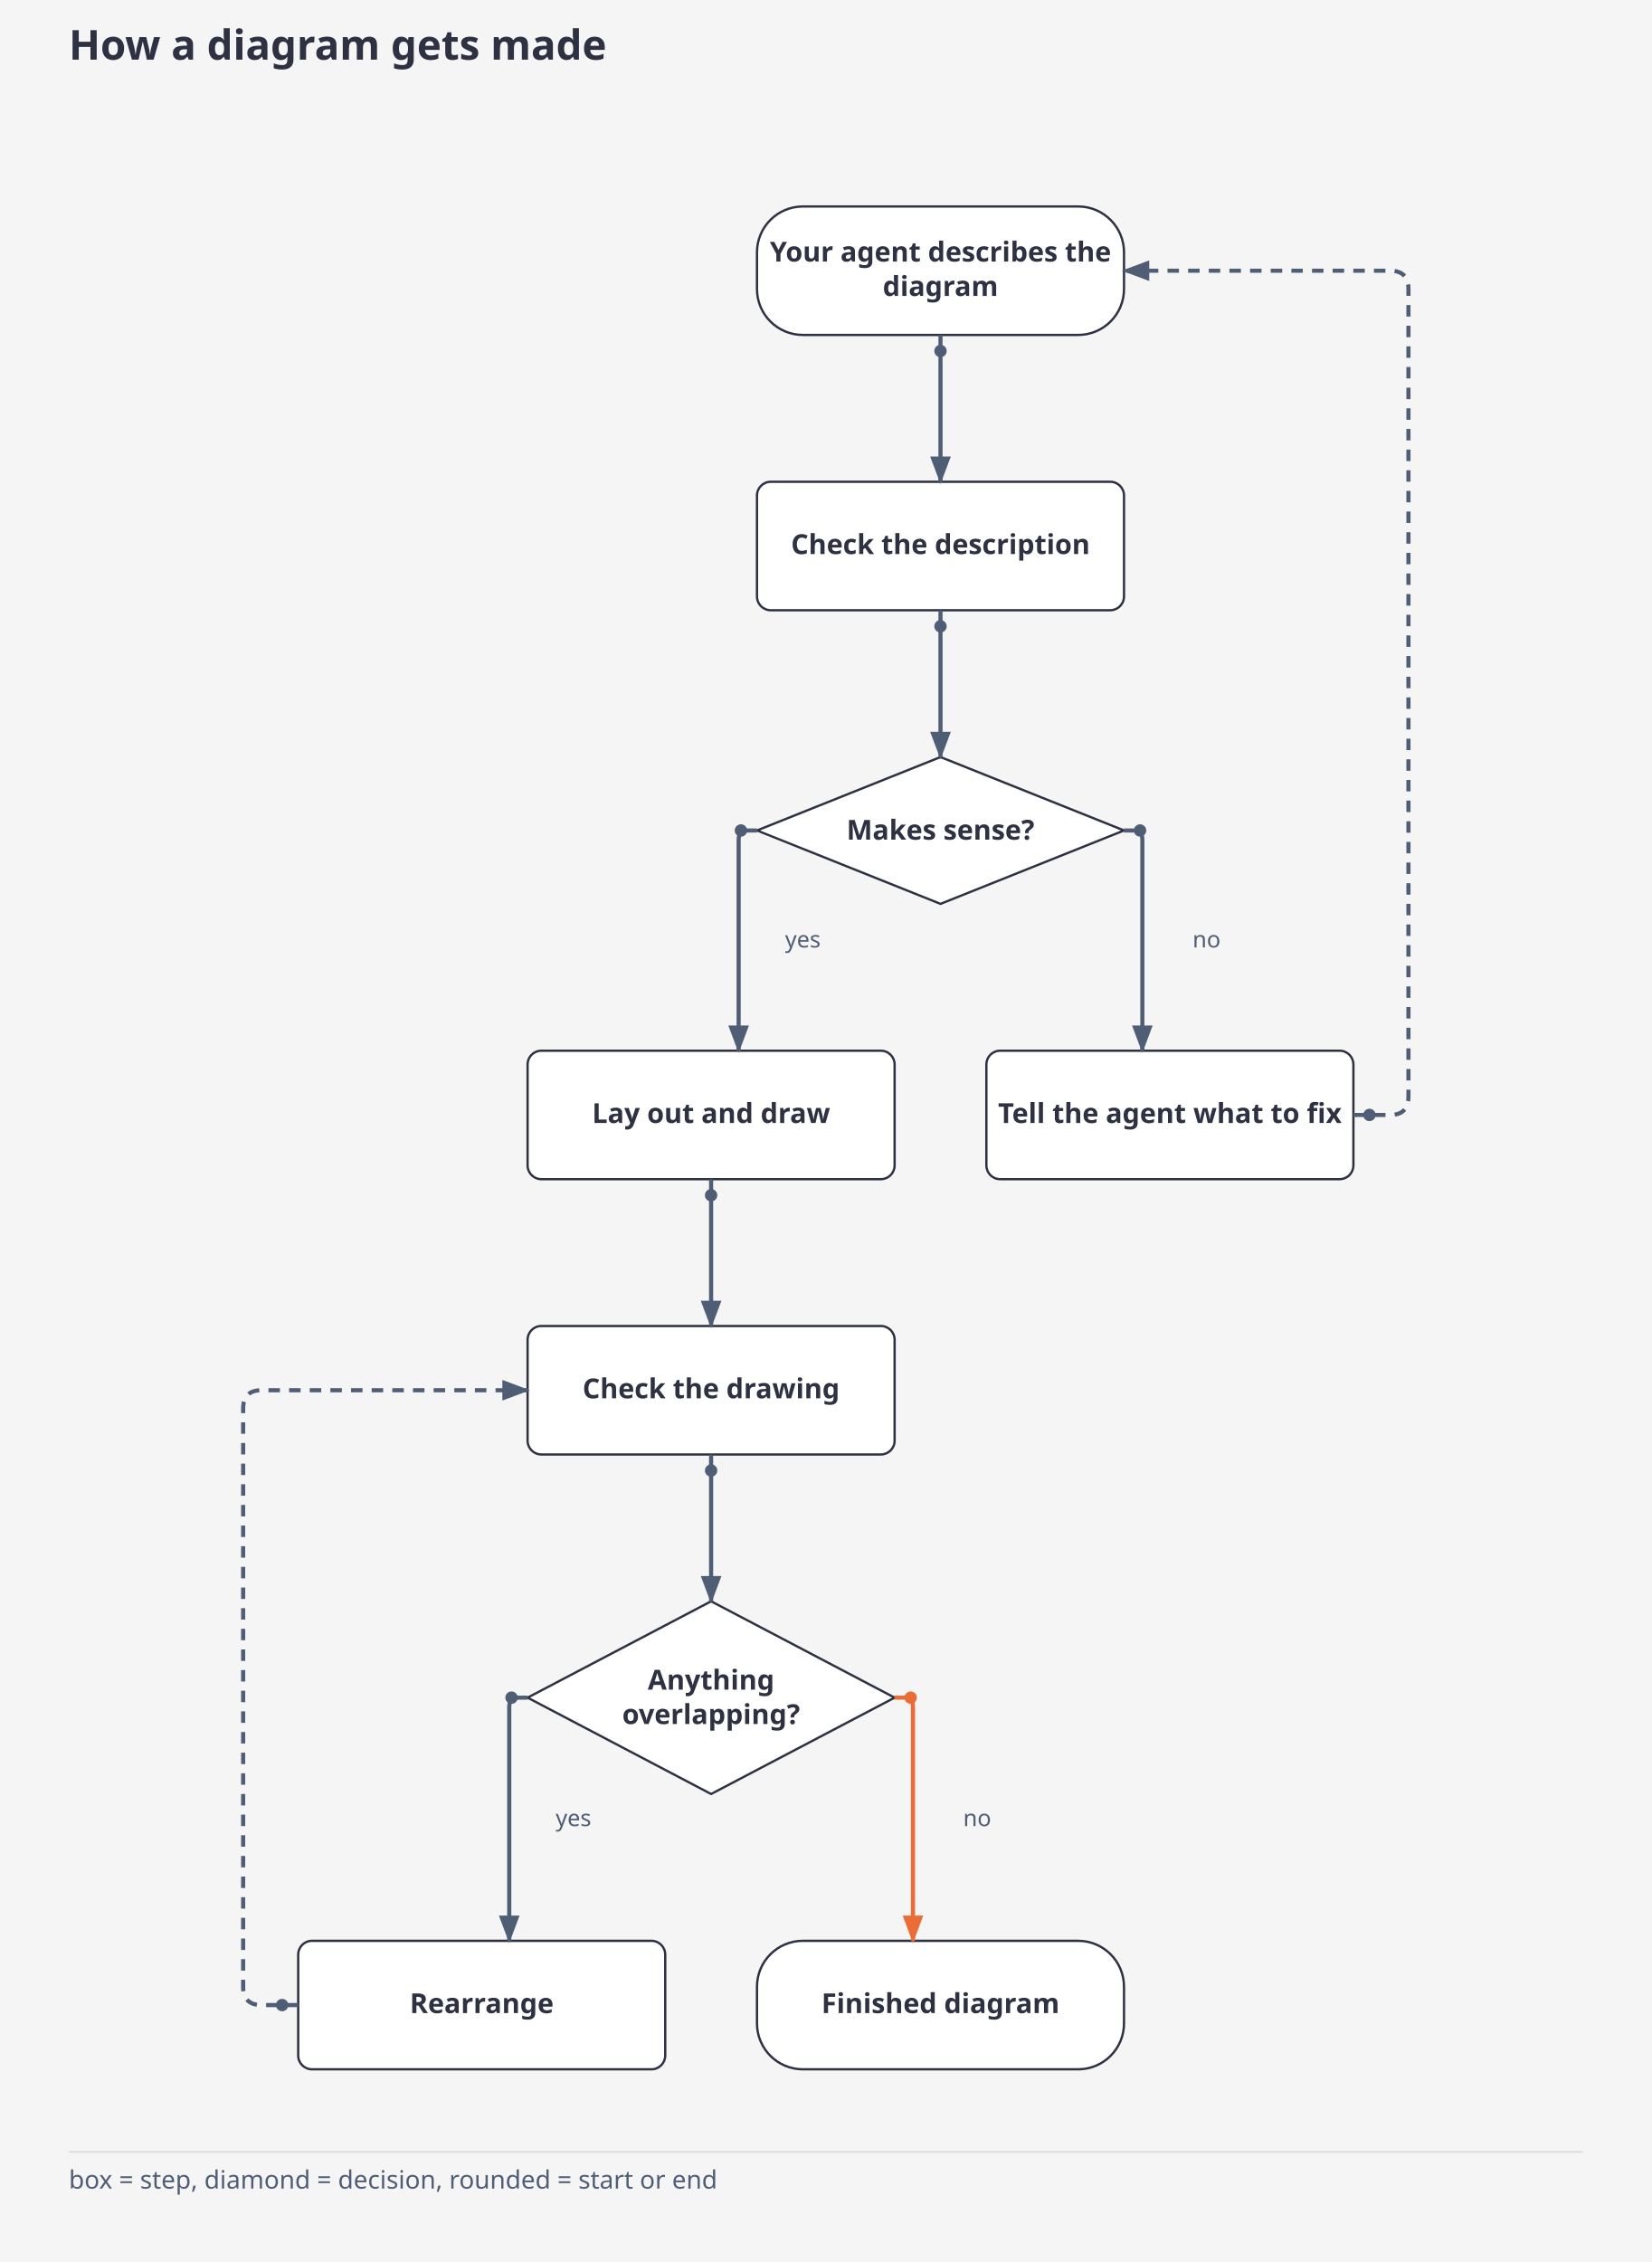
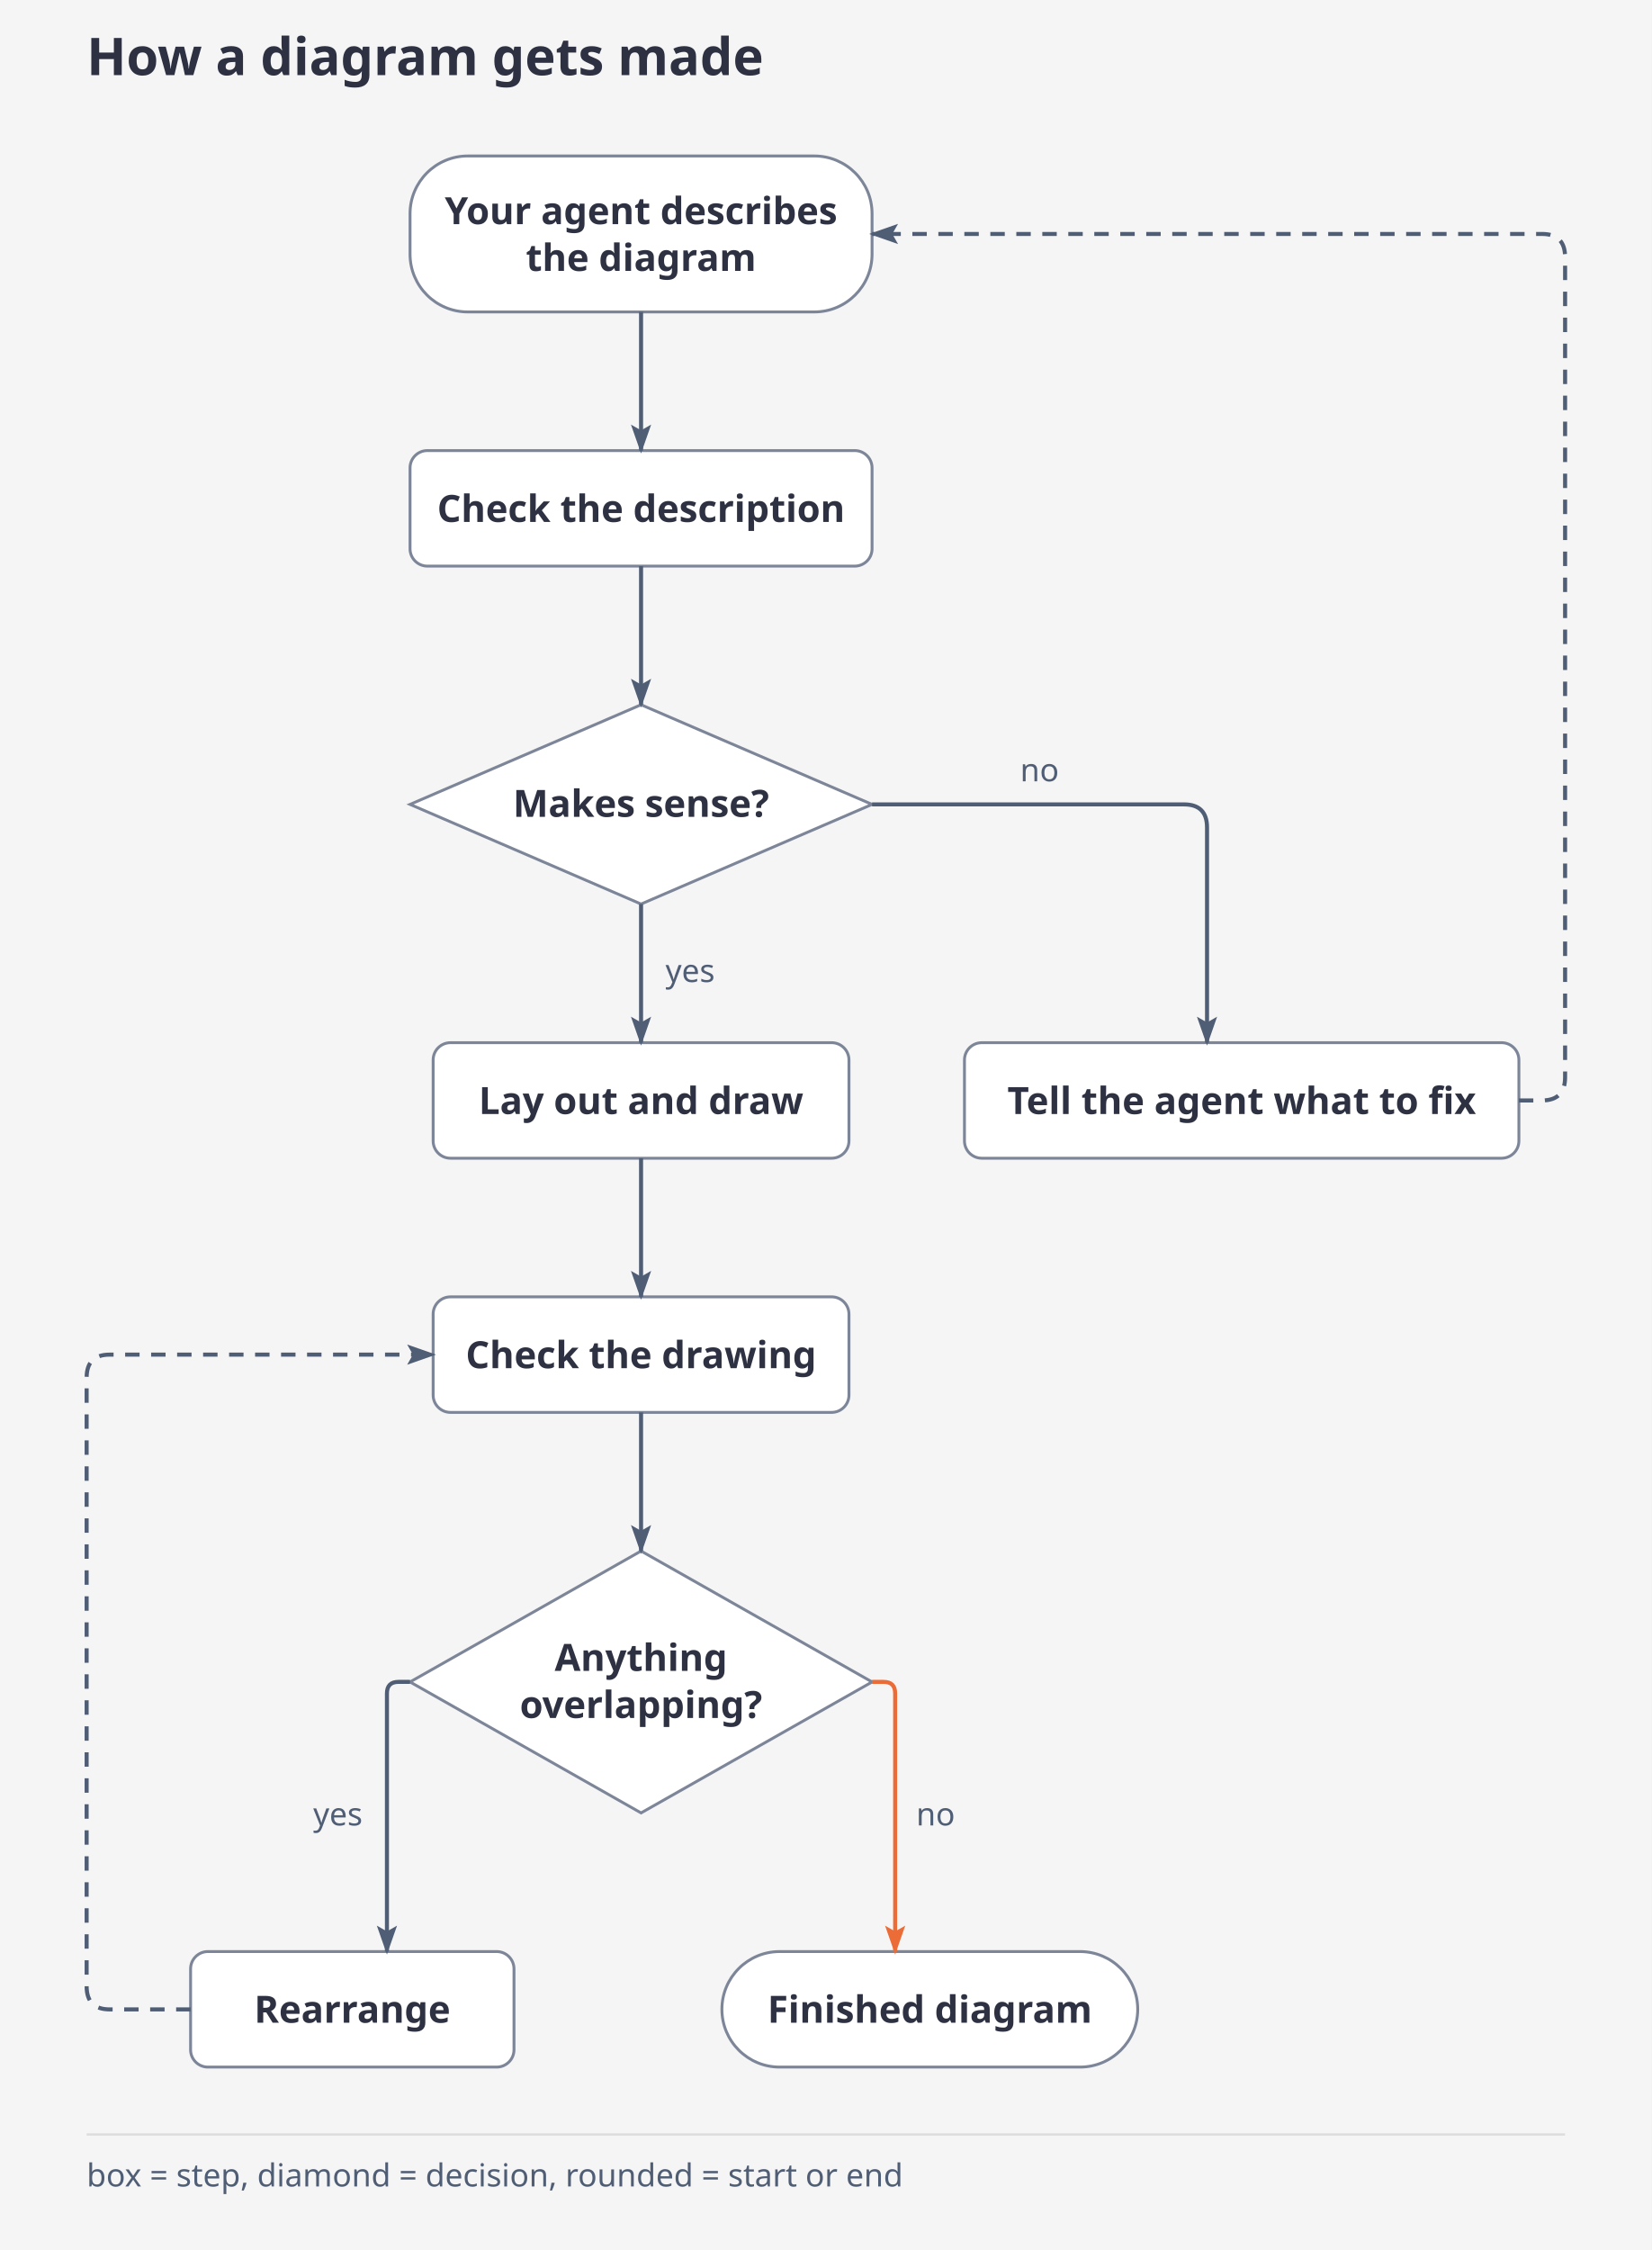
- <svg xmlns="http://www.w3.org/2000/svg" role="graphics-document" aria-roledescription="flow diagram" viewBox="0 0 720 986" width="720">
-   <rect width="720" height="986" fill="#f5f5f5" aria-hidden="true" />
+ <svg xmlns="http://www.w3.org/2000/svg" role="graphics-document" aria-roledescription="flow diagram" data-legibility="all" viewBox="0 0 572 779" width="572">
+   <rect width="572" height="779" fill="#f5f5f5" aria-hidden="true" />
  <defs>
-     <marker id="a" markerWidth="12" markerHeight="9" refX="11" refY="4.5" orient="auto" markerUnits="userSpaceOnUse">
-       <polygon points="0 0,12 4.5,0 9" fill="#4f5d75" />
+     <marker id="a" markerWidth="10" markerHeight="7" refX="9" refY="3.5" orient="auto" markerUnits="userSpaceOnUse">
+       <polygon points="0 0,10 3.5,0 7,2 3.5" fill="#4f5d75" />
    </marker>
-     <marker id="aa" markerWidth="12" markerHeight="9" refX="11" refY="4.5" orient="auto" markerUnits="userSpaceOnUse">
-       <polygon points="0 0,12 4.5,0 9" fill="#eb6c36" />
+     <marker id="aa" markerWidth="10" markerHeight="7" refX="9" refY="3.5" orient="auto" markerUnits="userSpaceOnUse">
+       <polygon points="0 0,10 3.5,0 7,2 3.5" fill="#eb6c36" />
    </marker>
-     <marker id="al" markerWidth="12" markerHeight="9" refX="11" refY="4.5" orient="auto" markerUnits="userSpaceOnUse">
-       <polygon points="0 0,12 4.5,0 9" fill="#2e5aa8" />
+     <marker id="al" markerWidth="10" markerHeight="7" refX="9" refY="3.5" orient="auto" markerUnits="userSpaceOnUse">
+       <polygon points="0 0,10 3.5,0 7,2 3.5" fill="#2e5aa8" />
    </marker>
-     <marker id="ar" markerWidth="12" markerHeight="9" refX="11" refY="4.5" orient="auto" markerUnits="userSpaceOnUse">
-       <polygon points="0 0,12 4.5,0 9" fill="#7a8399" />
+     <marker id="ar" markerWidth="10" markerHeight="7" refX="9" refY="3.5" orient="auto" markerUnits="userSpaceOnUse">
+       <polygon points="0 0,10 3.5,0 7,2 3.5" fill="#636c82" />
    </marker>
  </defs>
  <text x="30" y="26" font-size="18" font-weight="600" font-family="system-ui, 'Segoe UI', sans-serif" fill="#2d3142">How a diagram gets made</text>
-   <rect x="330" y="90" width="160" height="56" rx="20" fill="#f5f5f5" aria-hidden="true" />
-   <rect x="330" y="90" width="160" height="56" rx="20" fill="#ffffff" stroke="#2d3142" data-node="A" data-label="Your agent describes the diagram" role="graphics-symbol" aria-roledescription="start or end" aria-label="Your agent describes the diagram" />
-   <text x="410" y="114" font-size="12" font-weight="600" font-family="system-ui, 'Segoe UI', sans-serif" fill="#2d3142" text-anchor="middle" aria-hidden="true">Your agent describes the</text>
-   <text x="410" y="129" font-size="12" font-weight="600" font-family="system-ui, 'Segoe UI', sans-serif" fill="#2d3142" text-anchor="middle" aria-hidden="true">diagram</text>
-   <rect x="330" y="210" width="160" height="56" rx="6" fill="#f5f5f5" aria-hidden="true" />
-   <rect x="330" y="210" width="160" height="56" rx="6" fill="#ffffff" stroke="#2d3142" data-node="B" data-label="Check the description" role="graphics-symbol" aria-roledescription="box" aria-label="Check the description" />
-   <text x="410" y="241.5" font-size="12" font-weight="600" font-family="system-ui, 'Segoe UI', sans-serif" fill="#2d3142" text-anchor="middle" aria-hidden="true">Check the description</text>
-   <polygon points="410,330 490,362 410,394 330,362" fill="#f5f5f5" aria-hidden="true" />
-   <polygon points="410,330 490,362 410,394 330,362" fill="#ffffff" stroke="#2d3142" data-node="C" data-label="Makes sense?" data-cx="410" data-cy="362" role="graphics-symbol" aria-roledescription="decision" aria-label="Makes sense?" />
-   <text x="410" y="366" font-size="12" font-weight="600" font-family="system-ui, 'Segoe UI', sans-serif" fill="#2d3142" text-anchor="middle" aria-hidden="true">Makes sense?</text>
-   <rect x="430" y="458" width="160" height="56" rx="6" fill="#f5f5f5" aria-hidden="true" />
-   <rect x="430" y="458" width="160" height="56" rx="6" fill="#ffffff" stroke="#2d3142" data-node="X" data-label="Tell the agent what to fix" role="graphics-symbol" aria-roledescription="box" aria-label="Tell the agent what to fix" />
-   <text x="510" y="489.5" font-size="12" font-weight="600" font-family="system-ui, 'Segoe UI', sans-serif" fill="#2d3142" text-anchor="middle" aria-hidden="true">Tell the agent what to fix</text>
-   <rect x="230" y="458" width="160" height="56" rx="6" fill="#f5f5f5" aria-hidden="true" />
-   <rect x="230" y="458" width="160" height="56" rx="6" fill="#ffffff" stroke="#2d3142" data-node="D" data-label="Lay out and draw" role="graphics-symbol" aria-roledescription="box" aria-label="Lay out and draw" />
-   <text x="310" y="489.5" font-size="12" font-weight="600" font-family="system-ui, 'Segoe UI', sans-serif" fill="#2d3142" text-anchor="middle" aria-hidden="true">Lay out and draw</text>
-   <rect x="230" y="578" width="160" height="56" rx="6" fill="#f5f5f5" aria-hidden="true" />
-   <rect x="230" y="578" width="160" height="56" rx="6" fill="#ffffff" stroke="#2d3142" data-node="E" data-label="Check the drawing" role="graphics-symbol" aria-roledescription="box" aria-label="Check the drawing" />
-   <text x="310" y="609.5" font-size="12" font-weight="600" font-family="system-ui, 'Segoe UI', sans-serif" fill="#2d3142" text-anchor="middle" aria-hidden="true">Check the drawing</text>
-   <polygon points="310,698 390,740 310,782 230,740" fill="#f5f5f5" aria-hidden="true" />
-   <polygon points="310,698 390,740 310,782 230,740" fill="#ffffff" stroke="#2d3142" data-node="F" data-label="Anything overlapping?" data-cx="310" data-cy="740" role="graphics-symbol" aria-roledescription="decision" aria-label="Anything overlapping?" />
-   <text x="310" y="736.5" font-size="12" font-weight="600" font-family="system-ui, 'Segoe UI', sans-serif" fill="#2d3142" text-anchor="middle" aria-hidden="true">Anything</text>
-   <text x="310" y="751.5" font-size="12" font-weight="600" font-family="system-ui, 'Segoe UI', sans-serif" fill="#2d3142" text-anchor="middle" aria-hidden="true">overlapping?</text>
-   <rect x="130" y="846" width="160" height="56" rx="6" fill="#f5f5f5" aria-hidden="true" />
-   <rect x="130" y="846" width="160" height="56" rx="6" fill="#ffffff" stroke="#2d3142" data-node="G" data-label="Rearrange" role="graphics-symbol" aria-roledescription="box" aria-label="Rearrange" />
-   <text x="210" y="877.5" font-size="12" font-weight="600" font-family="system-ui, 'Segoe UI', sans-serif" fill="#2d3142" text-anchor="middle" aria-hidden="true">Rearrange</text>
-   <rect x="330" y="846" width="160" height="56" rx="20" fill="#f5f5f5" aria-hidden="true" />
-   <rect x="330" y="846" width="160" height="56" rx="20" fill="#ffffff" stroke="#2d3142" data-node="H" data-label="Finished diagram" role="graphics-symbol" aria-roledescription="start or end" aria-label="Finished diagram" />
-   <text x="410" y="877.5" font-size="12" font-weight="600" font-family="system-ui, 'Segoe UI', sans-serif" fill="#2d3142" text-anchor="middle" aria-hidden="true">Finished diagram</text>
-   <path d="M410,146 L410,210" fill="none" stroke="#4f5d75" stroke-width="1.8" marker-end="url(#a)" data-from="A" data-to="B" data-label="" data-id="A-&gt;B" data-from-port="s" data-to-port="n" role="graphics-symbol" aria-roledescription="arrow" aria-label="Your agent describes the diagram to Check the description" />
-   <circle cx="410" cy="153" r="2.7" fill="#4f5d75" aria-hidden="true" />
-   <path d="M410,266 L410,330" fill="none" stroke="#4f5d75" stroke-width="1.8" marker-end="url(#a)" data-from="B" data-to="C" data-label="" data-id="B-&gt;C" data-from-port="s" data-to-port="n" role="graphics-symbol" aria-roledescription="arrow" aria-label="Check the description to Makes sense?" />
-   <circle cx="410" cy="273" r="2.7" fill="#4f5d75" aria-hidden="true" />
-   <path d="M490,362 L494,362 Q498,362 498,366 L498,458" fill="none" stroke="#4f5d75" stroke-width="1.8" marker-end="url(#a)" data-from="C" data-to="X" data-label="no" data-id="C-&gt;X:no" data-from-port="e" data-to-port="n" role="graphics-symbol" aria-roledescription="arrow" aria-label="Makes sense? to Tell the agent what to fix: no" />
-   <circle cx="497" cy="362" r="2.7" fill="#4f5d75" aria-hidden="true" />
-   <path d="M330,362 L326,362 Q322,362 322,366 L322,458" fill="none" stroke="#4f5d75" stroke-width="1.8" marker-end="url(#a)" data-from="C" data-to="D" data-label="yes" data-id="C-&gt;D:yes" data-from-port="w" data-to-port="n" role="graphics-symbol" aria-roledescription="arrow" aria-label="Makes sense? to Lay out and draw: yes" />
-   <circle cx="323" cy="362" r="2.7" fill="#4f5d75" aria-hidden="true" />
-   <path d="M310,514 L310,578" fill="none" stroke="#4f5d75" stroke-width="1.8" marker-end="url(#a)" data-from="D" data-to="E" data-label="" data-id="D-&gt;E" data-from-port="s" data-to-port="n" role="graphics-symbol" aria-roledescription="arrow" aria-label="Lay out and draw to Check the drawing" />
-   <circle cx="310" cy="521" r="2.7" fill="#4f5d75" aria-hidden="true" />
-   <path d="M310,634 L310,698" fill="none" stroke="#4f5d75" stroke-width="1.8" marker-end="url(#a)" data-from="E" data-to="F" data-label="" data-id="E-&gt;F" data-from-port="s" data-to-port="n" role="graphics-symbol" aria-roledescription="arrow" aria-label="Check the drawing to Anything overlapping?" />
-   <circle cx="310" cy="641" r="2.7" fill="#4f5d75" aria-hidden="true" />
-   <path d="M230,740 L226,740 Q222,740 222,744 L222,846" fill="none" stroke="#4f5d75" stroke-width="1.8" marker-end="url(#a)" data-from="F" data-to="G" data-label="yes" data-id="F-&gt;G:yes" data-from-port="w" data-to-port="n" role="graphics-symbol" aria-roledescription="arrow" aria-label="Anything overlapping? to Rearrange: yes" />
-   <circle cx="223" cy="740" r="2.7" fill="#4f5d75" aria-hidden="true" />
-   <path d="M130,874 L114,874 Q106,874 106,866 L106,614 Q106,606 114,606 L230,606" fill="none" stroke="#4f5d75" stroke-width="1.8" stroke-dasharray="5,4" marker-end="url(#a)" data-from="G" data-to="E" data-label="" data-id="G-&gt;E" data-from-port="w" data-to-port="w" role="graphics-symbol" aria-roledescription="arrow" aria-label="Rearrange to Check the drawing" />
-   <circle cx="123" cy="874" r="2.7" fill="#4f5d75" aria-hidden="true" />
-   <path d="M390,740 L394,740 Q398,740 398,744 L398,846" fill="none" stroke="#eb6c36" stroke-width="1.8" marker-end="url(#aa)" data-from="F" data-to="H" data-label="no" data-id="F-&gt;H:no" data-from-port="e" data-to-port="n" role="graphics-symbol" aria-roledescription="arrow" aria-label="Anything overlapping? to Finished diagram: no" />
-   <circle cx="397" cy="740" r="2.7" fill="#eb6c36" aria-hidden="true" />
-   <path d="M590,486 L606,486 Q614,486 614,478 L614,126 Q614,118 606,118 L490,118" fill="none" stroke="#4f5d75" stroke-width="1.8" stroke-dasharray="5,4" marker-end="url(#a)" data-from="X" data-to="A" data-label="" data-id="X-&gt;A" data-from-port="e" data-to-port="e" role="graphics-symbol" aria-roledescription="arrow" aria-label="Tell the agent what to fix to Your agent describes the diagram" />
-   <circle cx="597" cy="486" r="2.7" fill="#4f5d75" aria-hidden="true" />
-   <rect x="506" y="401" width="40" height="16" rx="2" fill="#f5f5f5" aria-hidden="true" />
-   <text x="526" y="413" font-size="10" font-family="system-ui, 'Segoe UI', sans-serif" fill="#4f5d75" text-anchor="middle" aria-hidden="true">no</text>
-   <rect x="330" y="401" width="40" height="16" rx="2" fill="#f5f5f5" aria-hidden="true" />
-   <text x="350" y="413" font-size="10" font-family="system-ui, 'Segoe UI', sans-serif" fill="#4f5d75" text-anchor="middle" aria-hidden="true">yes</text>
-   <rect x="230" y="784" width="40" height="16" rx="2" fill="#f5f5f5" aria-hidden="true" />
-   <text x="250" y="796" font-size="10" font-family="system-ui, 'Segoe UI', sans-serif" fill="#4f5d75" text-anchor="middle" aria-hidden="true">yes</text>
-   <rect x="406" y="784" width="40" height="16" rx="2" fill="#f5f5f5" aria-hidden="true" />
-   <text x="426" y="796" font-size="10" font-family="system-ui, 'Segoe UI', sans-serif" fill="#4f5d75" text-anchor="middle" aria-hidden="true">no</text>
-   <line x1="30" y1="938" x2="690" y2="938" stroke="rgba(45,49,66,0.12)" stroke-width=".8" aria-hidden="true" />
-   <text x="30" y="954" font-size="11" font-family="system-ui, 'Segoe UI', sans-serif" fill="#4f5d75">box = step, diamond = decision, rounded = start or end</text>
+   <rect x="142" y="54" width="160" height="54" rx="20" fill="#f5f5f5" aria-hidden="true" />
+   <rect x="142" y="54" width="160" height="54" rx="20" fill="#ffffff" stroke="#7d8699" data-node="A" data-label="Your agent describes the diagram" role="graphics-symbol" aria-roledescription="start or end" aria-label="Your agent describes the diagram" />
+   <text x="222" y="77.6" font-size="13" font-weight="600" font-family="system-ui, 'Segoe UI', sans-serif" fill="#2d3142" text-anchor="middle" aria-hidden="true">Your agent describes</text>
+   <text x="222" y="93.8" font-size="13" font-weight="600" font-family="system-ui, 'Segoe UI', sans-serif" fill="#2d3142" text-anchor="middle" aria-hidden="true">the diagram</text>
+   <rect x="142" y="156" width="160" height="40" rx="6" fill="#f5f5f5" aria-hidden="true" />
+   <rect x="142" y="156" width="160" height="40" rx="6" fill="#ffffff" stroke="#7d8699" data-node="B" data-label="Check the description" role="graphics-symbol" aria-roledescription="box" aria-label="Check the description" />
+   <text x="222" y="180.7" font-size="13" font-weight="600" font-family="system-ui, 'Segoe UI', sans-serif" fill="#2d3142" text-anchor="middle" aria-hidden="true">Check the description</text>
+   <polygon points="222,244 302,278.5 222,313 142,278.5" fill="#f5f5f5" aria-hidden="true" />
+   <polygon points="222,244 302,278.5 222,313 142,278.5" fill="#ffffff" stroke="#7d8699" data-node="C" data-label="Makes sense?" data-cx="222" data-cy="278.5" role="graphics-symbol" aria-roledescription="decision" aria-label="Makes sense?" />
+   <text x="222" y="282.8" font-size="13" font-weight="600" font-family="system-ui, 'Segoe UI', sans-serif" fill="#2d3142" text-anchor="middle" aria-hidden="true">Makes sense?</text>
+   <rect x="334" y="361" width="192" height="40" rx="6" fill="#f5f5f5" aria-hidden="true" />
+   <rect x="334" y="361" width="192" height="40" rx="6" fill="#ffffff" stroke="#7d8699" data-node="X" data-label="Tell the agent what to fix" role="graphics-symbol" aria-roledescription="box" aria-label="Tell the agent what to fix" />
+   <text x="430" y="385.7" font-size="13" font-weight="600" font-family="system-ui, 'Segoe UI', sans-serif" fill="#2d3142" text-anchor="middle" aria-hidden="true">Tell the agent what to fix</text>
+   <rect x="150" y="361" width="144" height="40" rx="6" fill="#f5f5f5" aria-hidden="true" />
+   <rect x="150" y="361" width="144" height="40" rx="6" fill="#ffffff" stroke="#7d8699" data-node="D" data-label="Lay out and draw" role="graphics-symbol" aria-roledescription="box" aria-label="Lay out and draw" />
+   <text x="222" y="385.7" font-size="13" font-weight="600" font-family="system-ui, 'Segoe UI', sans-serif" fill="#2d3142" text-anchor="middle" aria-hidden="true">Lay out and draw</text>
+   <rect x="150" y="449" width="144" height="40" rx="6" fill="#f5f5f5" aria-hidden="true" />
+   <rect x="150" y="449" width="144" height="40" rx="6" fill="#ffffff" stroke="#7d8699" data-node="E" data-label="Check the drawing" role="graphics-symbol" aria-roledescription="box" aria-label="Check the drawing" />
+   <text x="222" y="473.7" font-size="13" font-weight="600" font-family="system-ui, 'Segoe UI', sans-serif" fill="#2d3142" text-anchor="middle" aria-hidden="true">Check the drawing</text>
+   <polygon points="222,537 302,582.33 222,627.67 142,582.33" fill="#f5f5f5" aria-hidden="true" />
+   <polygon points="222,537 302,582.33 222,627.67 142,582.33" fill="#ffffff" stroke="#7d8699" data-node="F" data-label="Anything overlapping?" data-cx="222" data-cy="582.33" role="graphics-symbol" aria-roledescription="decision" aria-label="Anything overlapping?" />
+   <text x="222" y="578.5" font-size="13" font-weight="600" font-family="system-ui, 'Segoe UI', sans-serif" fill="#2d3142" text-anchor="middle" aria-hidden="true">Anything</text>
+   <text x="222" y="594.8" font-size="13" font-weight="600" font-family="system-ui, 'Segoe UI', sans-serif" fill="#2d3142" text-anchor="middle" aria-hidden="true">overlapping?</text>
+   <rect x="66" y="675.67" width="112" height="40" rx="6" fill="#f5f5f5" aria-hidden="true" />
+   <rect x="66" y="675.67" width="112" height="40" rx="6" fill="#ffffff" stroke="#7d8699" data-node="G" data-label="Rearrange" role="graphics-symbol" aria-roledescription="box" aria-label="Rearrange" />
+   <text x="122" y="700.3" font-size="13" font-weight="600" font-family="system-ui, 'Segoe UI', sans-serif" fill="#2d3142" text-anchor="middle" aria-hidden="true">Rearrange</text>
+   <rect x="250" y="675.67" width="144" height="40" rx="20" fill="#f5f5f5" aria-hidden="true" />
+   <rect x="250" y="675.67" width="144" height="40" rx="20" fill="#ffffff" stroke="#7d8699" data-node="H" data-label="Finished diagram" role="graphics-symbol" aria-roledescription="start or end" aria-label="Finished diagram" />
+   <text x="322" y="700.3" font-size="13" font-weight="600" font-family="system-ui, 'Segoe UI', sans-serif" fill="#2d3142" text-anchor="middle" aria-hidden="true">Finished diagram</text>
+   <path d="M222,108 L222,156" fill="none" stroke="#4f5d75" stroke-width="1.4" marker-end="url(#a)" data-from="A" data-to="B" data-label="" data-id="A-&gt;B" data-from-port="s" data-to-port="n" role="graphics-symbol" aria-roledescription="arrow" aria-label="Your agent describes the diagram to Check the description" />
+   <path d="M222,196 L222,244" fill="none" stroke="#4f5d75" stroke-width="1.4" marker-end="url(#a)" data-from="B" data-to="C" data-label="" data-id="B-&gt;C" data-from-port="s" data-to-port="n" role="graphics-symbol" aria-roledescription="arrow" aria-label="Check the description to Makes sense?" />
+   <path d="M302,278.5 L410,278.5 Q418,278.5 418,286.5 L418,361" fill="none" stroke="#4f5d75" stroke-width="1.4" marker-end="url(#a)" data-from="C" data-to="X" data-label="no" data-id="C-&gt;X:no" data-from-port="e" data-to-port="n" role="graphics-symbol" aria-roledescription="arrow" aria-label="Makes sense? to Tell the agent what to fix: no" />
+   <path d="M222,313 L222,361" fill="none" stroke="#4f5d75" stroke-width="1.4" marker-end="url(#a)" data-from="C" data-to="D" data-label="yes" data-id="C-&gt;D:yes" data-from-port="s" data-to-port="n" role="graphics-symbol" aria-roledescription="arrow" aria-label="Makes sense? to Lay out and draw: yes" />
+   <path d="M222,401 L222,449" fill="none" stroke="#4f5d75" stroke-width="1.4" marker-end="url(#a)" data-from="D" data-to="E" data-label="" data-id="D-&gt;E" data-from-port="s" data-to-port="n" role="graphics-symbol" aria-roledescription="arrow" aria-label="Lay out and draw to Check the drawing" />
+   <path d="M222,489 L222,537" fill="none" stroke="#4f5d75" stroke-width="1.4" marker-end="url(#a)" data-from="E" data-to="F" data-label="" data-id="E-&gt;F" data-from-port="s" data-to-port="n" role="graphics-symbol" aria-roledescription="arrow" aria-label="Check the drawing to Anything overlapping?" />
+   <path d="M142,582.3 L138,582.3 Q134,582.3 134,586.3 L134,675.7" fill="none" stroke="#4f5d75" stroke-width="1.4" marker-end="url(#a)" data-from="F" data-to="G" data-label="yes" data-id="F-&gt;G:yes" data-from-port="w" data-to-port="n" role="graphics-symbol" aria-roledescription="arrow" aria-label="Anything overlapping? to Rearrange: yes" />
+   <path d="M66,695.7 L38,695.7 Q30,695.7 30,687.7 L30,477 Q30,469 38,469 L150,469" fill="none" stroke="#4f5d75" stroke-width="1.4" stroke-dasharray="5,4" marker-end="url(#a)" data-from="G" data-to="E" data-label="" data-id="G-&gt;E" data-from-port="w" data-to-port="w" role="graphics-symbol" aria-roledescription="arrow" aria-label="Rearrange to Check the drawing" />
+   <path d="M302,582.3 L306,582.3 Q310,582.3 310,586.3 L310,675.7" fill="none" stroke="#eb6c36" stroke-width="1.4" marker-end="url(#aa)" data-from="F" data-to="H" data-label="no" data-id="F-&gt;H:no" data-from-port="e" data-to-port="n" role="graphics-symbol" aria-roledescription="arrow" aria-label="Anything overlapping? to Finished diagram: no" />
+   <path d="M526,381 L534,381 Q542,381 542,373 L542,89 Q542,81 534,81 L302,81" fill="none" stroke="#4f5d75" stroke-width="1.4" stroke-dasharray="5,4" marker-end="url(#a)" data-from="X" data-to="A" data-label="" data-id="X-&gt;A" data-from-port="e" data-to-port="e" role="graphics-symbol" aria-roledescription="arrow" aria-label="Tell the agent what to fix to Your agent describes the diagram" />
+   <rect x="350" y="258.5" width="20" height="16" rx="2" fill="#f5f5f5" aria-hidden="true" />
+   <text x="360" y="270.5" font-size="11" font-family="system-ui, 'Segoe UI', sans-serif" fill="#4f5d75" text-anchor="middle" aria-hidden="true">no</text>
+   <rect x="226" y="328" width="26" height="16" rx="2" fill="#f5f5f5" aria-hidden="true" />
+   <text x="239" y="340" font-size="11" font-family="system-ui, 'Segoe UI', sans-serif" fill="#4f5d75" text-anchor="middle" aria-hidden="true">yes</text>
+   <rect x="104" y="620" width="26" height="16" rx="2" fill="#f5f5f5" aria-hidden="true" />
+   <text x="117" y="632" font-size="11" font-family="system-ui, 'Segoe UI', sans-serif" fill="#4f5d75" text-anchor="middle" aria-hidden="true">yes</text>
+   <rect x="314" y="620" width="20" height="16" rx="2" fill="#f5f5f5" aria-hidden="true" />
+   <text x="324" y="632" font-size="11" font-family="system-ui, 'Segoe UI', sans-serif" fill="#4f5d75" text-anchor="middle" aria-hidden="true">no</text>
+   <line x1="30" y1="739" x2="542" y2="739" stroke="rgba(45,49,66,0.12)" stroke-width=".8" aria-hidden="true" />
+   <text x="30" y="757" font-size="11" font-family="system-ui, 'Segoe UI', sans-serif" fill="#4f5d75">box = step, diamond = decision, rounded = start or end</text>
</svg>
